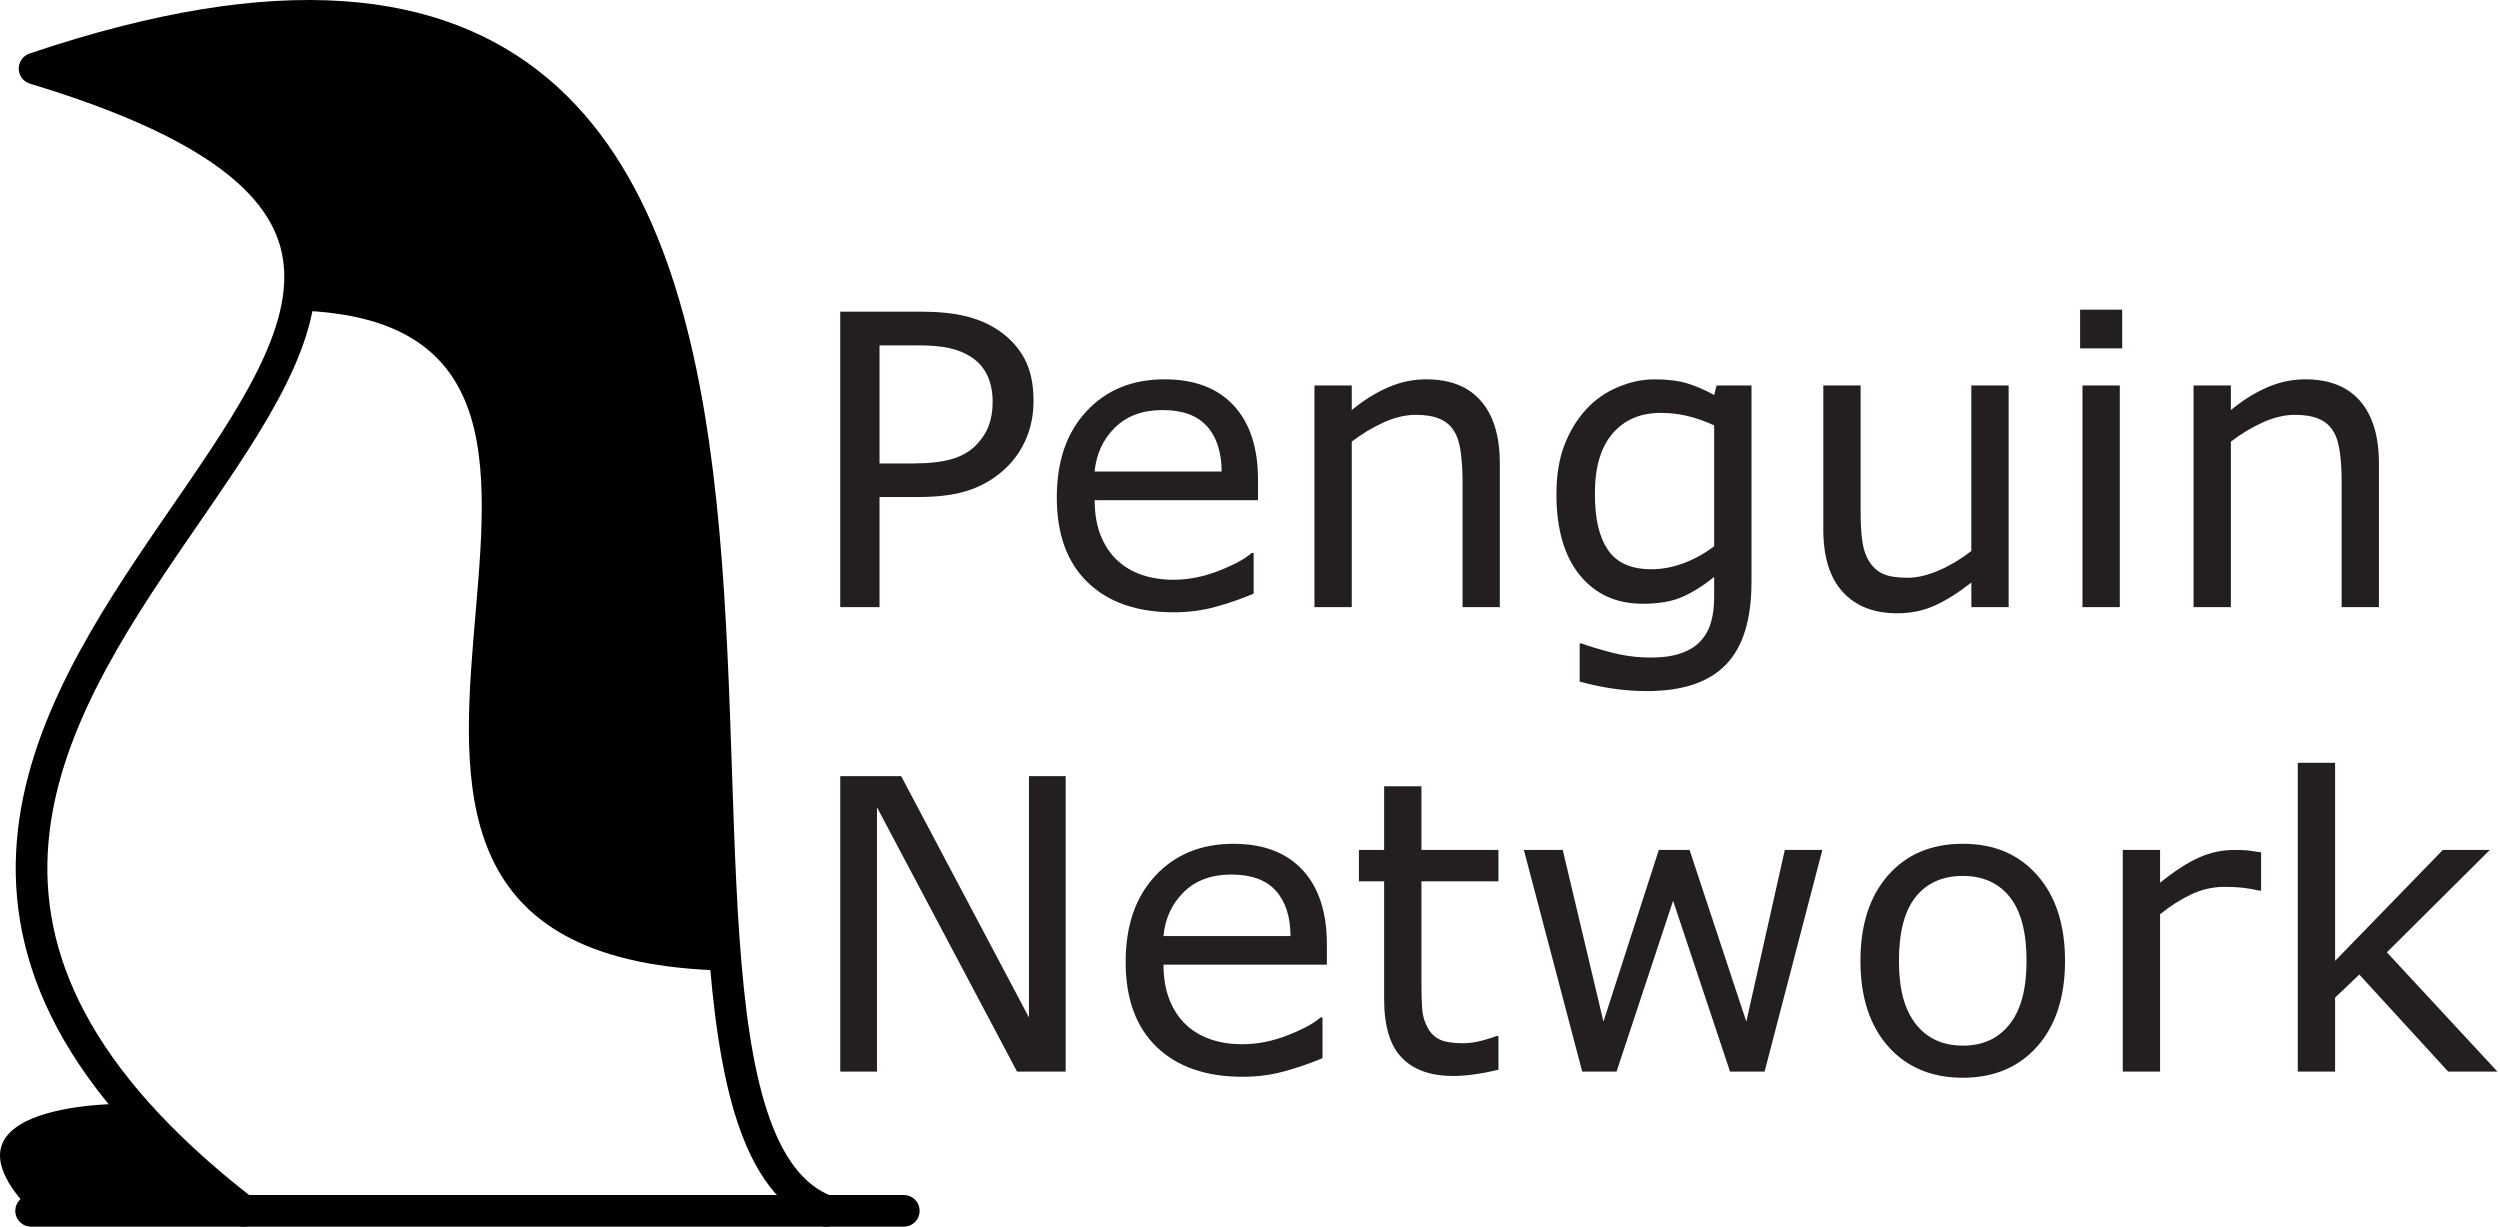
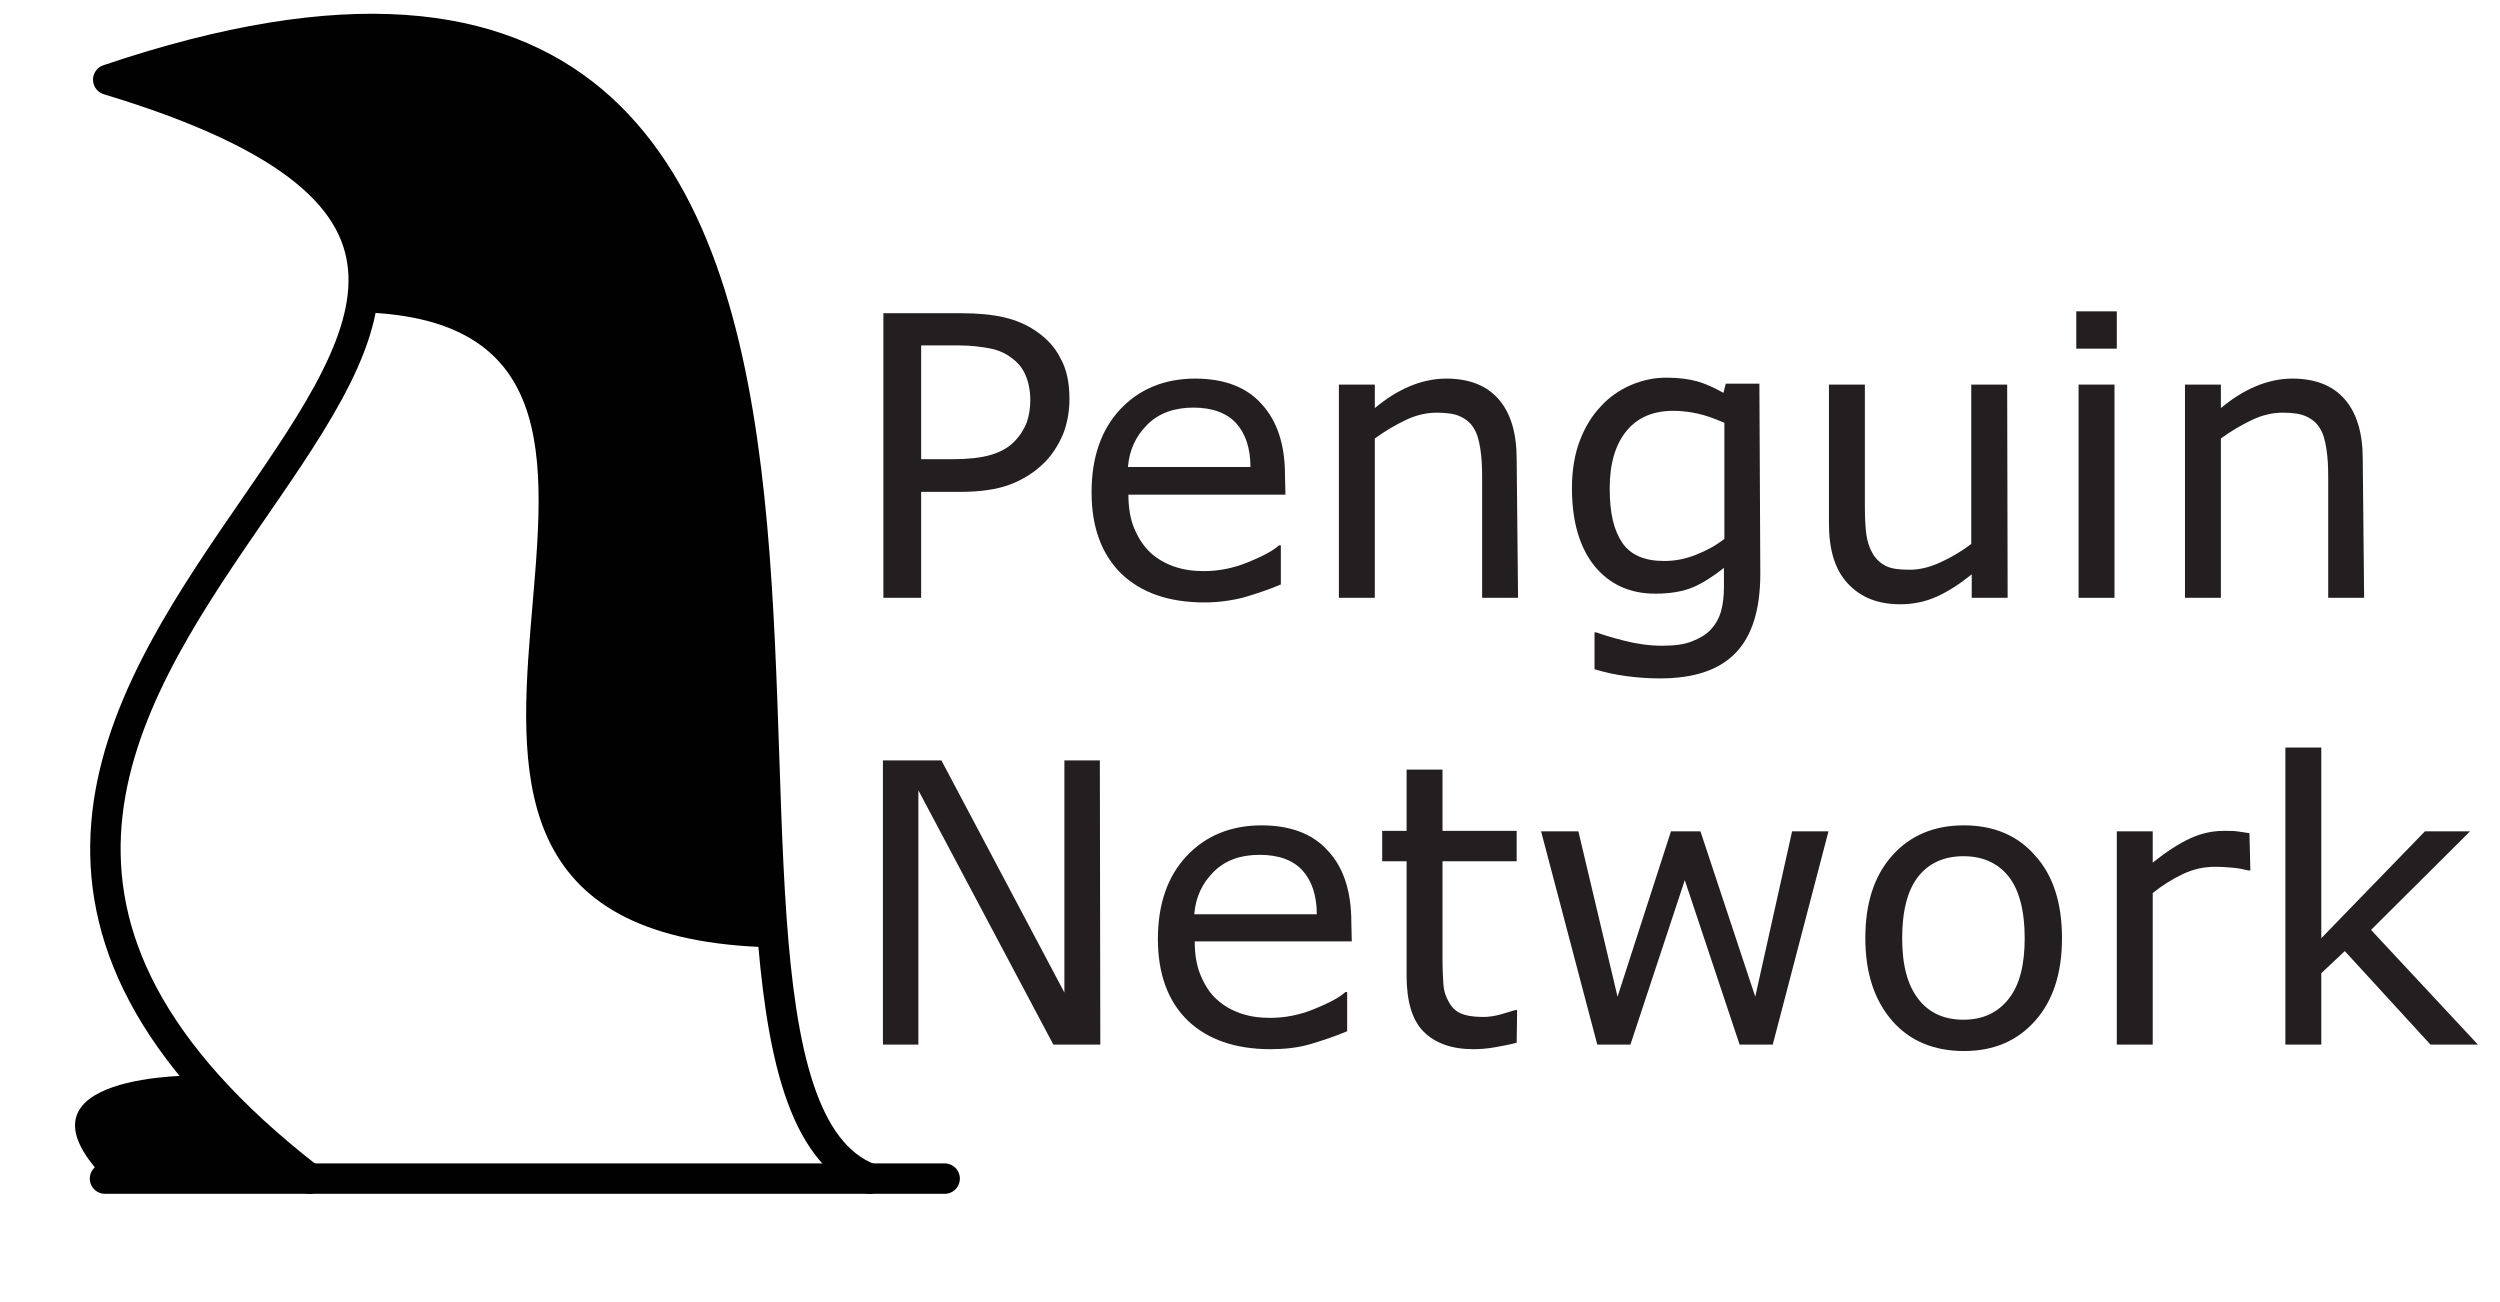
- <svg xmlns="http://www.w3.org/2000/svg" id="Layer_1" data-name="Layer 1" viewBox="0 0 1044.5 512.5">
-   <defs>
-     <style>
-       .cls-1 {
-         fill: #231f20;
-       }
- 
-       .cls-2 {
-         fill: none;
-         stroke: #010101;
-         stroke-linecap: round;
-         stroke-linejoin: round;
-         stroke-width: 13.22px;
-       }
- 
-       .cls-3 {
-         fill: #010101;
-         fill-rule: evenodd;
-       }
-     </style>
-   </defs>
+ <svg xmlns="http://www.w3.org/2000/svg" version="1.1" id="Layer_1" x="0px" y="0px" viewBox="0 0 542.8 282.6" style="enable-background:new 0 0 542.8 282.6;" xml:space="preserve">
+   <style type="text/css">
+ 	.st0{fill:none;stroke:#010101;stroke-width:6.61;stroke-linecap:round;stroke-linejoin:round;}
+ 	.st1{fill-rule:evenodd;clip-rule:evenodd;fill:#010101;}
+ 	.st2{fill:#231F20;}
+ </style>
  <g>
-     <path class="cls-2" d="m101.8,505.89C-183.39,284.95,340.06,126.84,14.44,28.64,428.87-111.42,228.15,460.4,345.12,505.89" />
-     <path class="cls-2" d="m13,505.89h364.61" />
-     <path class="cls-3" d="m124.18,129.72c179.78,5.05-43.32,270.74,179.06,275.8C288.08,234.4,333.56-79.66,14.44,28.64c95.3,28.16,117.69,62.09,109.75,101.08h-.01Z" />
-     <path class="cls-3" d="m101.8,505.89c-20.22-15.16-36.1-30.33-48.37-44.76,0,0-85.19-1.45-40.43,44.76h88.81,0Z" />
+     <path class="st0" d="M67.2,255.9C-75.4,145.4,186.3,66.4,23.5,17.3c207.2-70,106.9,215.9,165.3,238.6" />
+     <path class="st0" d="M22.8,255.9h182.3" />
+     <path class="st1" d="M78.4,67.8c89.9,2.5-21.7,135.4,89.5,137.9c-7.6-85.6,15.2-242.6-144.4-188.4C71.2,31.3,82.4,48.3,78.4,67.8   L78.4,67.8z" />
+     <path class="st1" d="M67.2,255.9c-10.1-7.6-18-15.2-24.2-22.4c0,0-42.6-0.7-20.2,22.4H67.2L67.2,255.9L67.2,255.9z" />
  </g>
  <g>
-     <path class="cls-1" d="m431.81,167.52c0,5.47-.95,10.54-2.86,15.21-1.91,4.67-4.57,8.72-8,12.15-4.26,4.26-9.29,7.45-15.09,9.58-5.8,2.13-13.13,3.19-21.97,3.19h-16.42v46.01h-16.42v-123.45h33.5c7.41,0,13.68.62,18.82,1.87,5.14,1.24,9.7,3.19,13.68,5.85,4.7,3.15,8.33,7.08,10.9,11.77,2.57,4.7,3.86,10.64,3.86,17.83Zm-17.08.41c0-4.26-.75-7.96-2.24-11.11-1.49-3.15-3.76-5.72-6.8-7.71-2.65-1.71-5.68-2.94-9.08-3.69-3.4-.75-7.7-1.12-12.89-1.12h-16.25v49.33h13.85c6.63,0,12.02-.59,16.17-1.78,4.15-1.19,7.52-3.08,10.11-5.68,2.6-2.65,4.44-5.44,5.51-8.37,1.08-2.93,1.62-6.22,1.62-9.87Z" />
-     <path class="cls-1" d="m525.58,208.97h-68.23c0,5.69.86,10.65,2.57,14.88,1.71,4.23,4.06,7.7,7.05,10.41,2.87,2.65,6.29,4.64,10.24,5.97,3.95,1.33,8.3,1.99,13.06,1.99,6.3,0,12.64-1.26,19.03-3.77,6.38-2.51,10.93-4.99,13.64-7.42h.83v17c-5.25,2.21-10.61,4.06-16.08,5.55s-11.22,2.24-17.25,2.24c-15.37,0-27.36-4.16-35.98-12.48-8.62-8.32-12.93-20.13-12.93-35.44s4.13-27.17,12.4-36.07c8.26-8.9,19.14-13.35,32.62-13.35,12.49,0,22.12,3.65,28.89,10.94,6.77,7.3,10.16,17.66,10.16,31.09v8.46Zm-15.17-11.94c-.06-8.18-2.11-14.51-6.18-18.99s-10.24-6.72-18.53-6.72-14.99,2.46-19.94,7.38c-4.95,4.92-7.75,11.03-8.42,18.32h53.06Z" />
-     <path class="cls-1" d="m626.64,253.66h-15.59v-52.73c0-4.26-.25-8.25-.75-11.98-.5-3.73-1.41-6.65-2.74-8.75-1.38-2.32-3.37-4.05-5.97-5.18-2.6-1.13-5.97-1.7-10.12-1.7s-8.71,1.05-13.35,3.15c-4.64,2.1-9.09,4.78-13.35,8.04v69.15h-15.59v-92.61h15.59v10.28c4.86-4.03,9.89-7.18,15.09-9.45,5.19-2.27,10.53-3.4,16-3.4,10,0,17.63,3.01,22.88,9.04,5.25,6.03,7.88,14.7,7.88,26.03v60.11Z" />
-     <path class="cls-1" d="m731.77,243.13c0,15.7-3.56,27.22-10.7,34.57-7.13,7.35-18.1,11.03-32.91,11.03-4.92,0-9.71-.35-14.38-1.04-4.67-.69-9.27-1.67-13.8-2.94v-15.92h.83c2.54,1,6.58,2.22,12.1,3.69,5.53,1.46,11.05,2.2,16.58,2.2s9.7-.64,13.18-1.91c3.48-1.27,6.19-3.04,8.12-5.31,1.93-2.16,3.32-4.75,4.15-7.79.83-3.04,1.24-6.44,1.24-10.2v-8.46c-4.7,3.76-9.19,6.56-13.47,8.42-4.28,1.85-9.74,2.78-16.37,2.78-11.06,0-19.83-3.99-26.32-11.98-6.5-7.99-9.74-19.25-9.74-33.79,0-7.96,1.12-14.83,3.36-20.6,2.24-5.77,5.29-10.76,9.16-14.96,3.59-3.92,7.96-6.98,13.1-9.16,5.14-2.18,10.25-3.27,15.34-3.27,5.36,0,9.85.54,13.47,1.62,3.62,1.08,7.45,2.72,11.48,4.93l1-3.98h14.59v82.08Zm-15.59-14.92v-50.49c-4.15-1.88-8-3.22-11.57-4.02-3.57-.8-7.12-1.2-10.65-1.2-8.57,0-15.31,2.87-20.23,8.62-4.92,5.75-7.38,14.09-7.38,25.04s1.82,18.27,5.47,23.63c3.65,5.36,9.7,8.04,18.16,8.04,4.53,0,9.08-.87,13.64-2.61,4.56-1.74,8.75-4.08,12.56-7.01Z" />
-     <path class="cls-1" d="m839.22,253.66h-15.59v-10.28c-5.25,4.15-10.28,7.32-15.09,9.53s-10.12,3.32-15.92,3.32c-9.73,0-17.3-2.97-22.72-8.91-5.42-5.94-8.12-14.66-8.12-26.16v-60.11h15.59v52.73c0,4.7.22,8.72.66,12.06.44,3.34,1.38,6.21,2.82,8.58,1.49,2.43,3.43,4.2,5.8,5.31,2.38,1.11,5.83,1.66,10.36,1.66,4.03,0,8.44-1.05,13.22-3.15,4.78-2.1,9.24-4.78,13.39-8.04v-69.15h15.59v92.61Z" />
-     <path class="cls-1" d="m886.65,145.55h-17.58v-16.17h17.58v16.17Zm-1,108.11h-15.59v-92.61h15.59v92.61Z" />
-     <path class="cls-1" d="m993.93,253.66h-15.59v-52.73c0-4.26-.25-8.25-.75-11.98-.5-3.73-1.41-6.65-2.74-8.75-1.38-2.32-3.37-4.05-5.97-5.18-2.6-1.13-5.97-1.7-10.12-1.7s-8.71,1.05-13.35,3.15c-4.64,2.1-9.09,4.78-13.35,8.04v69.15h-15.59v-92.61h15.59v10.28c4.86-4.03,9.89-7.18,15.09-9.45,5.19-2.27,10.53-3.4,16-3.4,10,0,17.63,3.01,22.88,9.04,5.25,6.03,7.88,14.7,7.88,26.03v60.11Z" />
-     <path class="cls-1" d="m445.24,447.72h-20.31l-58.53-110.43v110.43h-15.34v-123.45h25.45l53.39,100.82v-100.82h15.34v123.45Z" />
-     <path class="cls-1" d="m554.35,403.03h-68.23c0,5.69.86,10.65,2.57,14.88,1.71,4.23,4.06,7.7,7.05,10.41,2.87,2.65,6.29,4.64,10.24,5.97,3.95,1.33,8.3,1.99,13.06,1.99,6.3,0,12.64-1.26,19.03-3.77,6.38-2.51,10.93-4.99,13.64-7.42h.83v17c-5.25,2.21-10.61,4.06-16.08,5.55s-11.22,2.24-17.25,2.24c-15.37,0-27.36-4.16-35.98-12.48-8.62-8.32-12.93-20.13-12.93-35.44s4.13-27.17,12.4-36.07c8.26-8.9,19.14-13.35,32.62-13.35,12.49,0,22.12,3.65,28.89,10.94,6.77,7.3,10.16,17.66,10.16,31.09v8.46Zm-15.17-11.94c-.06-8.18-2.11-14.51-6.18-18.99-4.06-4.48-10.24-6.72-18.53-6.72s-14.99,2.46-19.94,7.38c-4.95,4.92-7.75,11.03-8.42,18.32h53.06Z" />
-     <path class="cls-1" d="m626.06,446.89c-2.93.77-6.12,1.41-9.58,1.91-3.46.5-6.54.75-9.25.75-9.45,0-16.64-2.54-21.56-7.63-4.92-5.08-7.38-13.24-7.38-24.46v-49.25h-10.53v-13.1h10.53v-26.61h15.59v26.61h32.17v13.1h-32.17v42.2c0,4.86.11,8.66.33,11.4.22,2.74,1,5.29,2.32,7.67,1.22,2.21,2.89,3.83,5.02,4.85,2.13,1.02,5.38,1.53,9.74,1.53,2.54,0,5.2-.37,7.96-1.12,2.76-.75,4.75-1.37,5.97-1.87h.83v14.01Z" />
-     <path class="cls-1" d="m761.37,355.11l-24.13,92.61h-14.43l-23.79-71.38-23.63,71.38h-14.34l-24.38-92.61h16.25l17,71.72,23.13-71.72h12.85l23.71,71.72,16.08-71.72h15.67Z" />
-     <path class="cls-1" d="m862.77,401.45c0,15.09-3.87,27-11.61,35.73-7.74,8.73-18.1,13.1-31.09,13.1s-23.5-4.37-31.21-13.1c-7.71-8.73-11.57-20.64-11.57-35.73s3.86-27.01,11.57-35.78c7.71-8.76,18.12-13.14,31.21-13.14s23.35,4.38,31.09,13.14c7.74,8.76,11.61,20.69,11.61,35.78Zm-16.08,0c0-11.99-2.35-20.91-7.05-26.74-4.7-5.83-11.22-8.75-19.57-8.75s-15.02,2.92-19.69,8.75c-4.67,5.83-7,14.75-7,26.74s2.35,20.41,7.05,26.41c4.7,6,11.25,9,19.65,9s14.8-2.97,19.52-8.91c4.73-5.94,7.09-14.77,7.09-26.49Z" />
-     <path class="cls-1" d="m944.68,372.1h-.83c-2.32-.55-4.57-.95-6.76-1.2-2.18-.25-4.77-.37-7.75-.37-4.81,0-9.45,1.06-13.93,3.19-4.48,2.13-8.79,4.88-12.93,8.25v65.75h-15.59v-92.61h15.59v13.68c6.19-4.97,11.65-8.5,16.38-10.57,4.73-2.07,9.55-3.11,14.47-3.11,2.71,0,4.67.07,5.89.21,1.21.14,3.04.4,5.47.79v16Z" />
-     <path class="cls-1" d="m1043.42,447.72h-20.56l-37.14-40.54-10.12,9.62v30.92h-15.59v-129.01h15.59v82.74l45.02-46.35h19.65l-43.03,42.78,46.18,49.83Z" />
+     <path class="st2" d="M232.2,86.7c0,2.7-0.5,5.3-1.4,7.6c-1,2.3-2.3,4.4-4,6.1c-2.1,2.1-4.6,3.7-7.5,4.8s-6.6,1.6-11,1.6H200v23   h-8.2V68h16.8c3.7,0,6.8,0.3,9.4,0.9c2.6,0.6,4.9,1.6,6.8,2.9c2.4,1.6,4.2,3.5,5.4,5.9C231.6,80.1,232.2,83.1,232.2,86.7   L232.2,86.7z M223.7,86.9c0-2.1-0.4-4-1.1-5.6s-1.9-2.9-3.4-3.9c-1.3-0.9-2.8-1.5-4.5-1.8s-3.9-0.6-6.4-0.6H200v24.7h6.9   c3.3,0,6-0.3,8.1-0.9c2.1-0.6,3.8-1.5,5.1-2.8c1.3-1.3,2.2-2.7,2.8-4.2C223.4,90.4,223.7,88.7,223.7,86.9L223.7,86.9z" />
+     <path class="st2" d="M279.1,107.4H245c0,2.8,0.4,5.3,1.3,7.4c0.9,2.1,2,3.8,3.5,5.2c1.4,1.3,3.1,2.3,5.1,3c2,0.7,4.2,1,6.5,1   c3.1,0,6.3-0.6,9.5-1.9c3.2-1.3,5.5-2.5,6.8-3.7h0.4v8.5c-2.6,1.1-5.3,2-8,2.8c-2.7,0.7-5.6,1.1-8.6,1.1c-7.7,0-13.7-2.1-18-6.2   c-4.3-4.2-6.5-10.1-6.5-17.7s2.1-13.6,6.2-18c4.1-4.4,9.6-6.7,16.3-6.7c6.2,0,11.1,1.8,14.4,5.5c3.4,3.7,5.1,8.8,5.1,15.5   L279.1,107.4L279.1,107.4z M271.5,101.4c0-4.1-1.1-7.3-3.1-9.5s-5.1-3.4-9.3-3.4c-4.1,0-7.5,1.2-10,3.7s-3.9,5.5-4.2,9.2   L271.5,101.4L271.5,101.4z" />
+     <path class="st2" d="M329.6,129.8h-7.8v-26.4c0-2.1-0.1-4.1-0.4-6s-0.7-3.3-1.4-4.4c-0.7-1.2-1.7-2-3-2.6c-1.3-0.6-3-0.8-5.1-0.8   s-4.4,0.5-6.7,1.6c-2.3,1.1-4.5,2.4-6.7,4v34.6h-7.8V83.5h7.8v5.1c2.4-2,4.9-3.6,7.5-4.7c2.6-1.1,5.3-1.7,8-1.7   c5,0,8.8,1.5,11.4,4.5s3.9,7.3,3.9,13L329.6,129.8L329.6,129.8z" />
+     <path class="st2" d="M382.2,124.5c0,7.9-1.8,13.6-5.4,17.3c-3.6,3.7-9,5.5-16.5,5.5c-2.5,0-4.9-0.2-7.2-0.5s-4.6-0.8-6.9-1.5v-8   h0.4c1.3,0.5,3.3,1.1,6,1.8c2.8,0.7,5.5,1.1,8.3,1.1s4.9-0.3,6.6-1s3.1-1.5,4.1-2.7c1-1.1,1.7-2.4,2.1-3.9s0.6-3.2,0.6-5.1v-4.2   c-2.4,1.9-4.6,3.3-6.7,4.2c-2.1,0.9-4.9,1.4-8.2,1.4c-5.5,0-9.9-2-13.2-6c-3.2-4-4.9-9.6-4.9-16.9c0-4,0.6-7.4,1.7-10.3   s2.6-5.4,4.6-7.5c1.8-2,4-3.5,6.5-4.6c2.6-1.1,5.1-1.6,7.7-1.6c2.7,0,4.9,0.3,6.7,0.8s3.7,1.4,5.7,2.5l0.5-2h7.3L382.2,124.5   L382.2,124.5z M374.4,117V91.8c-2.1-0.9-4-1.6-5.8-2s-3.6-0.6-5.3-0.6c-4.3,0-7.7,1.4-10.1,4.3s-3.7,7-3.7,12.5s0.9,9.1,2.7,11.8   c1.8,2.7,4.9,4,9.1,4c2.3,0,4.5-0.4,6.8-1.3S372.5,118.5,374.4,117L374.4,117z" />
+     <path class="st2" d="M435.9,129.8h-7.8v-5.1c-2.6,2.1-5.1,3.7-7.5,4.8s-5.1,1.7-8,1.7c-4.9,0-8.6-1.5-11.4-4.5s-4.1-7.3-4.1-13.1   V83.5h7.8v26.4c0,2.3,0.1,4.4,0.3,6s0.7,3.1,1.4,4.3c0.7,1.2,1.7,2.1,2.9,2.7c1.2,0.6,2.9,0.8,5.2,0.8c2,0,4.2-0.5,6.6-1.6   c2.4-1.1,4.6-2.4,6.7-4V83.5h7.8L435.9,129.8L435.9,129.8z" />
+     <path class="st2" d="M459.6,75.7h-8.8v-8.1h8.8V75.7z M459.1,129.8h-7.8V83.5h7.8V129.8z" />
+     <path class="st2" d="M513.3,129.8h-7.8v-26.4c0-2.1-0.1-4.1-0.4-6s-0.7-3.3-1.4-4.4c-0.7-1.2-1.7-2-3-2.6c-1.3-0.6-3-0.8-5.1-0.8   s-4.4,0.5-6.7,1.6c-2.3,1.1-4.5,2.4-6.7,4v34.6h-7.8V83.5h7.8v5.1c2.4-2,4.9-3.6,7.5-4.7c2.6-1.1,5.3-1.7,8-1.7   c5,0,8.8,1.5,11.4,4.5s3.9,7.3,3.9,13L513.3,129.8L513.3,129.8z" />
+     <path class="st2" d="M238.9,226.8h-10.2l-29.3-55.2v55.2h-7.7v-61.7h12.7l26.7,50.4v-50.4h7.7L238.9,226.8L238.9,226.8z" />
+     <path class="st2" d="M293.5,204.4h-34.1c0,2.8,0.4,5.3,1.3,7.4c0.9,2.1,2,3.9,3.5,5.2c1.4,1.3,3.1,2.3,5.1,3s4.1,1,6.5,1   c3.1,0,6.3-0.6,9.5-1.9c3.2-1.3,5.5-2.5,6.8-3.7h0.4v8.5c-2.6,1.1-5.3,2-8,2.8s-5.6,1.1-8.6,1.1c-7.7,0-13.7-2.1-18-6.2   c-4.3-4.2-6.5-10.1-6.5-17.7s2.1-13.6,6.2-18c4.1-4.4,9.6-6.7,16.3-6.7c6.2,0,11.1,1.8,14.4,5.5c3.4,3.6,5.1,8.8,5.1,15.5   L293.5,204.4L293.5,204.4z M285.9,198.5c0-4.1-1.1-7.3-3.1-9.5c-2-2.2-5.1-3.4-9.3-3.4s-7.5,1.2-10,3.7s-3.9,5.5-4.2,9.2   L285.9,198.5L285.9,198.5z" />
+     <path class="st2" d="M329.3,226.4c-1.5,0.4-3.1,0.7-4.8,1s-3.3,0.4-4.6,0.4c-4.7,0-8.3-1.3-10.8-3.8c-2.5-2.5-3.7-6.6-3.7-12.2V187   h-5.3v-6.6h5.3v-13.3h7.8v13.3h16.1v6.6h-16.1v21.1c0,2.4,0.1,4.3,0.2,5.7c0.1,1.4,0.5,2.6,1.2,3.8c0.6,1.1,1.4,1.9,2.5,2.4   c1.1,0.5,2.7,0.8,4.9,0.8c1.3,0,2.6-0.2,4-0.6s2.4-0.7,3-0.9h0.4L329.3,226.4L329.3,226.4z" />
+     <path class="st2" d="M397,180.5l-12.1,46.3h-7.2l-11.9-35.7L354,226.8h-7.2l-12.2-46.3h8.1l8.5,35.9l11.6-35.9h6.4l11.9,35.9   l8-35.9H397L397,180.5z" />
+     <path class="st2" d="M447.7,203.7c0,7.5-1.9,13.5-5.8,17.9s-9,6.6-15.5,6.6s-11.8-2.2-15.6-6.6s-5.8-10.3-5.8-17.9   s1.9-13.5,5.8-17.9c3.9-4.4,9.1-6.6,15.6-6.6s11.7,2.2,15.5,6.6C445.8,190.1,447.7,196.1,447.7,203.7z M439.6,203.7   c0-6-1.2-10.5-3.5-13.4s-5.6-4.4-9.8-4.4s-7.5,1.5-9.8,4.4s-3.5,7.4-3.5,13.4s1.2,10.2,3.5,13.2s5.6,4.5,9.8,4.5s7.4-1.5,9.8-4.5   C438.5,213.9,439.6,209.5,439.6,203.7L439.6,203.7z" />
+     <path class="st2" d="M488.6,189h-0.4c-1.2-0.3-2.3-0.5-3.4-0.6c-1.1-0.1-2.4-0.2-3.9-0.2c-2.4,0-4.7,0.5-7,1.6s-4.4,2.4-6.5,4.1   v32.9h-7.8v-46.3h7.8v6.8c3.1-2.5,5.8-4.2,8.2-5.3s4.8-1.6,7.2-1.6c1.4,0,2.3,0,2.9,0.1c0.6,0.1,1.5,0.2,2.7,0.4L488.6,189   L488.6,189z" />
+     <path class="st2" d="M538,226.8h-10.3l-18.6-20.3l-5.1,4.8v15.5h-7.8v-64.5h7.8v41.4l22.5-23.2h9.8l-21.5,21.4L538,226.8L538,226.8   z" />
  </g>
</svg>
